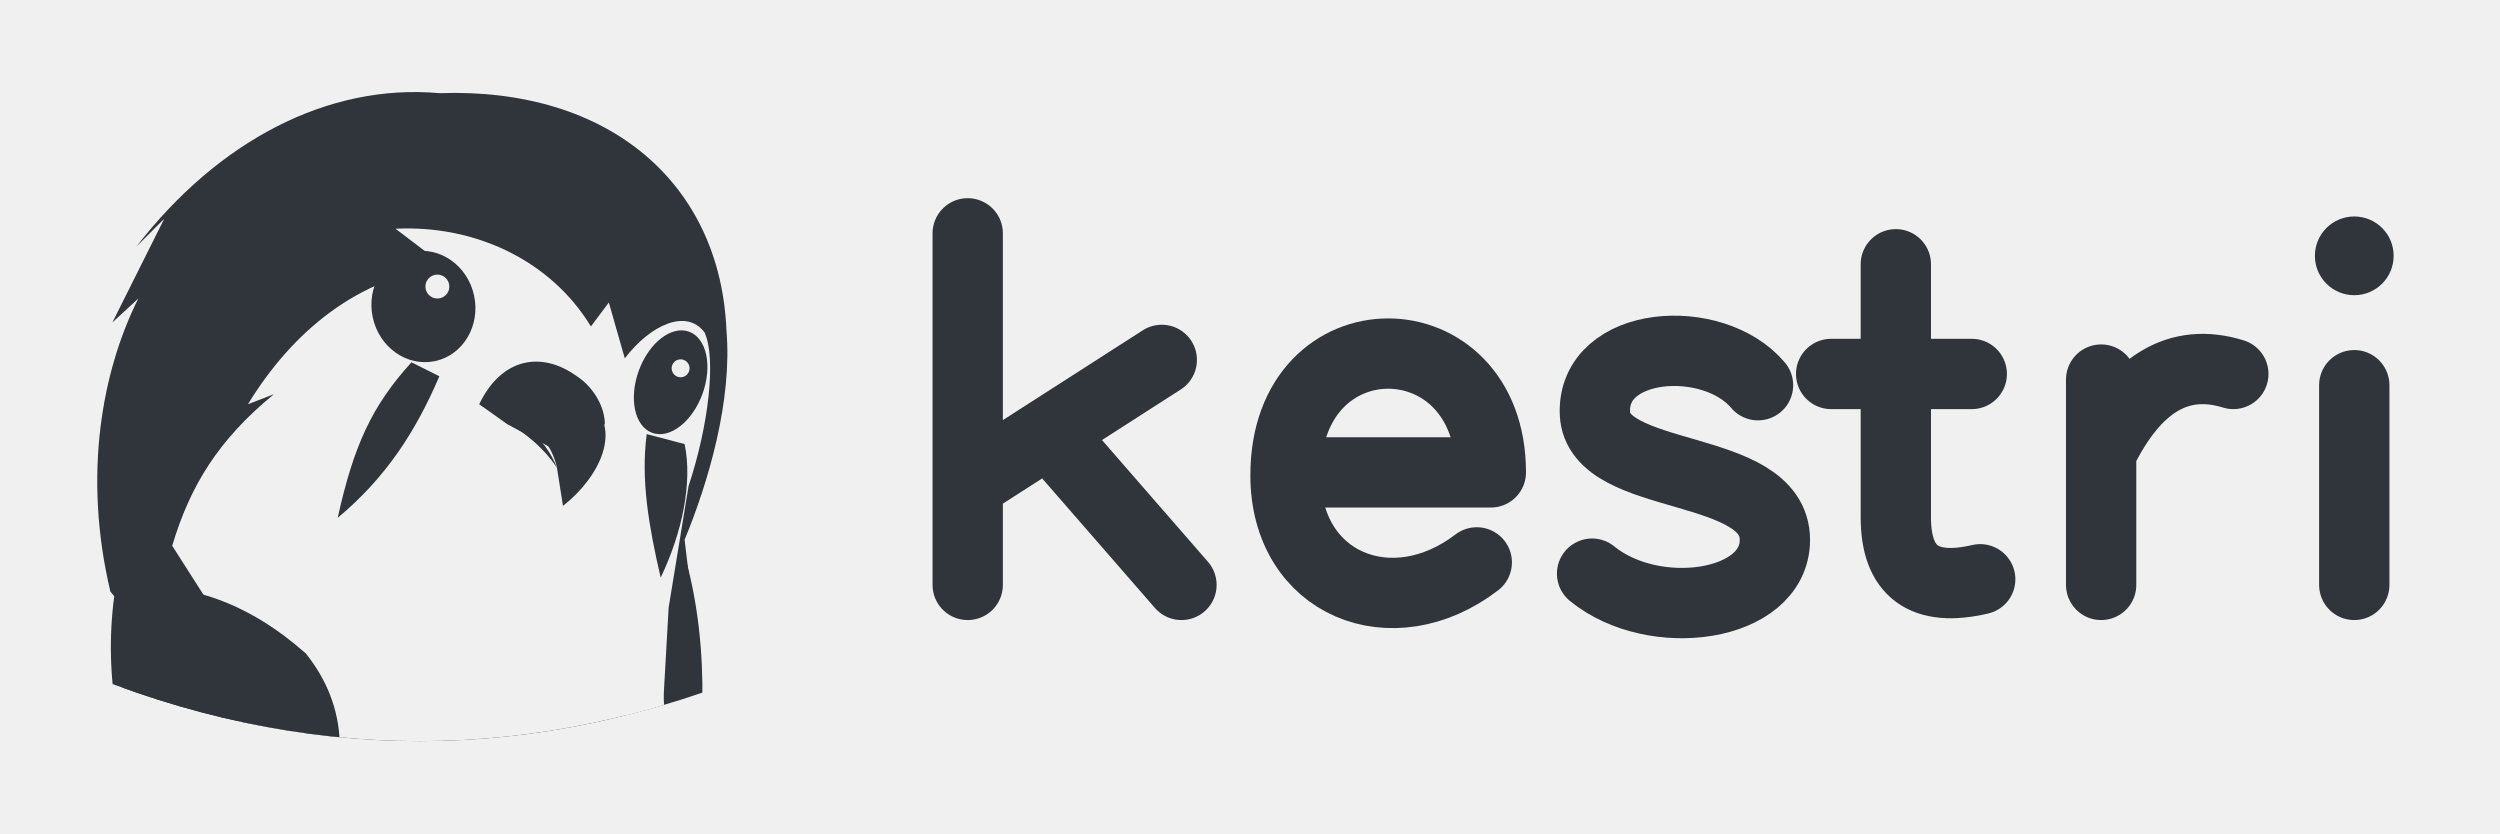
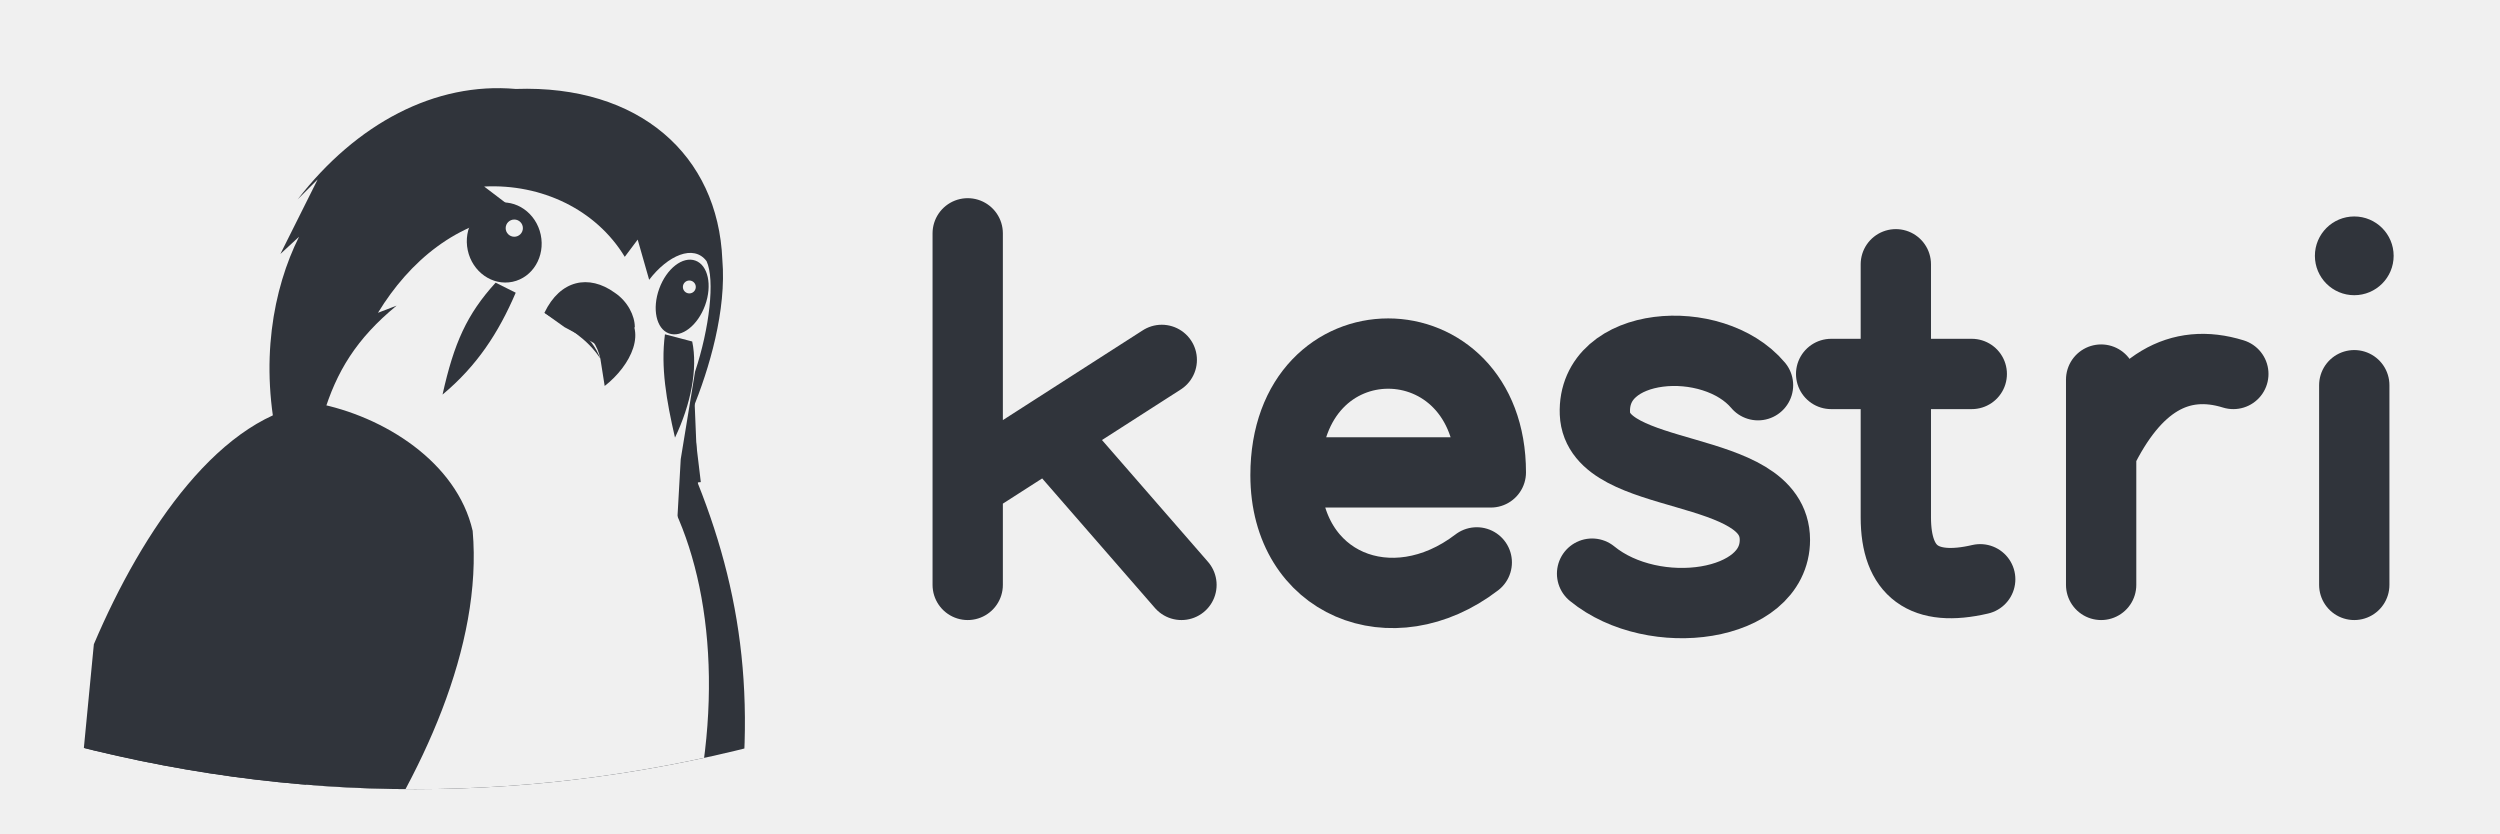
<svg xmlns="http://www.w3.org/2000/svg" width="960" height="320" viewBox="0 0 960 320" role="img" aria-labelledby="title">
  <g transform="translate(12 10) scale(.58)">
    <defs>
      <mask id="mark-cutout" maskUnits="userSpaceOnUse" x="0" y="0" width="512" height="512">
        <defs>
          <clipPath id="bust-crop">
-             <path d="M330 70 H680 V375 Q505 449 330 375 Z" />
+             <path d="M190 60 H700 V540 Q445 610 190 540 Z" />
          </clipPath>
        </defs>
-         <g transform="translate(26 22) scale(1.32) translate(-330 -70)">
+         <g transform="translate(12 16) scale(.95) translate(-190 -60)">
          <g clip-path="url(#bust-crop)">
-             <path id="bust-outline" fill="#FFFFFF" d="M365 289 L620 275 Q652 332 646 412 L356 412 Q341 351 365 289 Z" />
-             <path id="bust-breast" fill="#000000" d="M419 289 L620 286 L629 412 L418 412 L389 345 Z" />
+             <path id="bust-outline" fill="#FFFFFF" d="M392 306 C321 335 257 399 221 484 L205 640 H663 C685 528 675 445 642 362 L639 289 Z" />
+             <path id="bust-breast" fill="#000000" d="M424 312 C395 357 384 410 366 474 L371 640 H626 C660 540 655 444 626 381 L625 313 Z" />
            <path id="head-crown" fill="#FFFFFF" d="M350 337 C336 278 346 226 364 190 L351 202 L377 150 L363 164 C404 111 459 82 515 87 C601 84 656 133 659 206 C662 241 650 282 638 311 L644 361 L390 385 Z" />
            <path id="face" fill="#000000" d="M381 314 C390 284 404 261 432 238 L419 243 C441 207 474 179 518 174 L493 155 C533 153 571 171 591 204 L600 192 L608 220 C621 203 639 195 648 207 C654 220 650 254 640 284 L630 345 L627 398 L441 408 Z" />
            <path id="near-cheek" fill="#FFFFFF" d="M501 222 C481 244 472 264 464 300 C488 280 503 257 515 229 Z" />
            <path id="far-cheek" fill="#FFFFFF" d="M619 258 C616 281 620 304 626 330 C637 307 642 282 638 263 Z" />
            <ellipse id="near-eye" fill="#FFFFFF" cx="507" cy="194" rx="26" ry="28" transform="rotate(-12 507 194)" />
            <ellipse id="far-eye" fill="#FFFFFF" cx="631" cy="232" rx="17" ry="27" transform="rotate(20 631 232)" />
            <circle id="near-eye-highlight" fill="#000000" cx="514" cy="184" r="6" />
            <circle id="far-eye-highlight" fill="#000000" cx="636" cy="225" r="4.5" />
            <path id="beak-upper" fill="#FFFFFF" d="M535 243 C546 220 566 216 584 229 C593 235 598 245 598 253 L575 267 L549 253 Z" />
            <path id="beak-hook" fill="#FFFFFF" d="M535 243 C553 248 570 256 574 275 L577 294 C595 280 608 255 589 241 C570 230 559 254 535 243 Z" />
            <path id="beak-edge" fill="#FFFFFF" d="M535 243 C553 248 568 259 574 275 C565 261 551 253 535 243 Z" />
            <ellipse id="nostril" fill="#FFFFFF" cx="559" cy="236" rx="4" ry="5" transform="rotate(25 559 236)" />
-             <path id="bust-wing" fill="#FFFFFF" d="M356 335 Q405 330 448 368 Q464 388 465 412 L356 412 Z" />
+             <path id="bust-wing" fill="#FFFFFF" d="M376 306 C310 313 255 394 221 474 L205 640 H398 C450 566 492 475 485 395 C474 347 423 315 376 306 Z" />
          </g>
        </g>
      </mask>
    </defs>
    <rect width="512" height="512" fill="#30343B" mask="url(#mark-cutout)" />
  </g>
  <g transform="translate(350 68) scale(1.08)">
    <g id="wordmark" fill="none" stroke="#30343B" stroke-width="25" stroke-linecap="round" stroke-linejoin="round">
      <path id="letter-k" d="M20 20 V145 M89 65 L22 108 M49 91 L96 145" />
      <path id="letter-e" d="M142 105 H206 C206 49 133 48 133 106 C133 145 171 160 201 137" />
      <path id="letter-s" d="M301 74 C285 55 242 58 243 84 C244 109 307 101 307 129 C307 153 264 159 242 141" />
      <path id="letter-t" d="M350 31 V121 Q350 150 380 143 M327 70 H377" />
      <path id="letter-r" d="M423 145 V72 M423 98 Q441 61 470 70" />
      <path id="letter-i" d="M513 74 V145" />
      <circle id="letter-i-dot" cx="513" cy="28" r="14" fill="#30343B" stroke="none" />
    </g>
  </g>
</svg>
